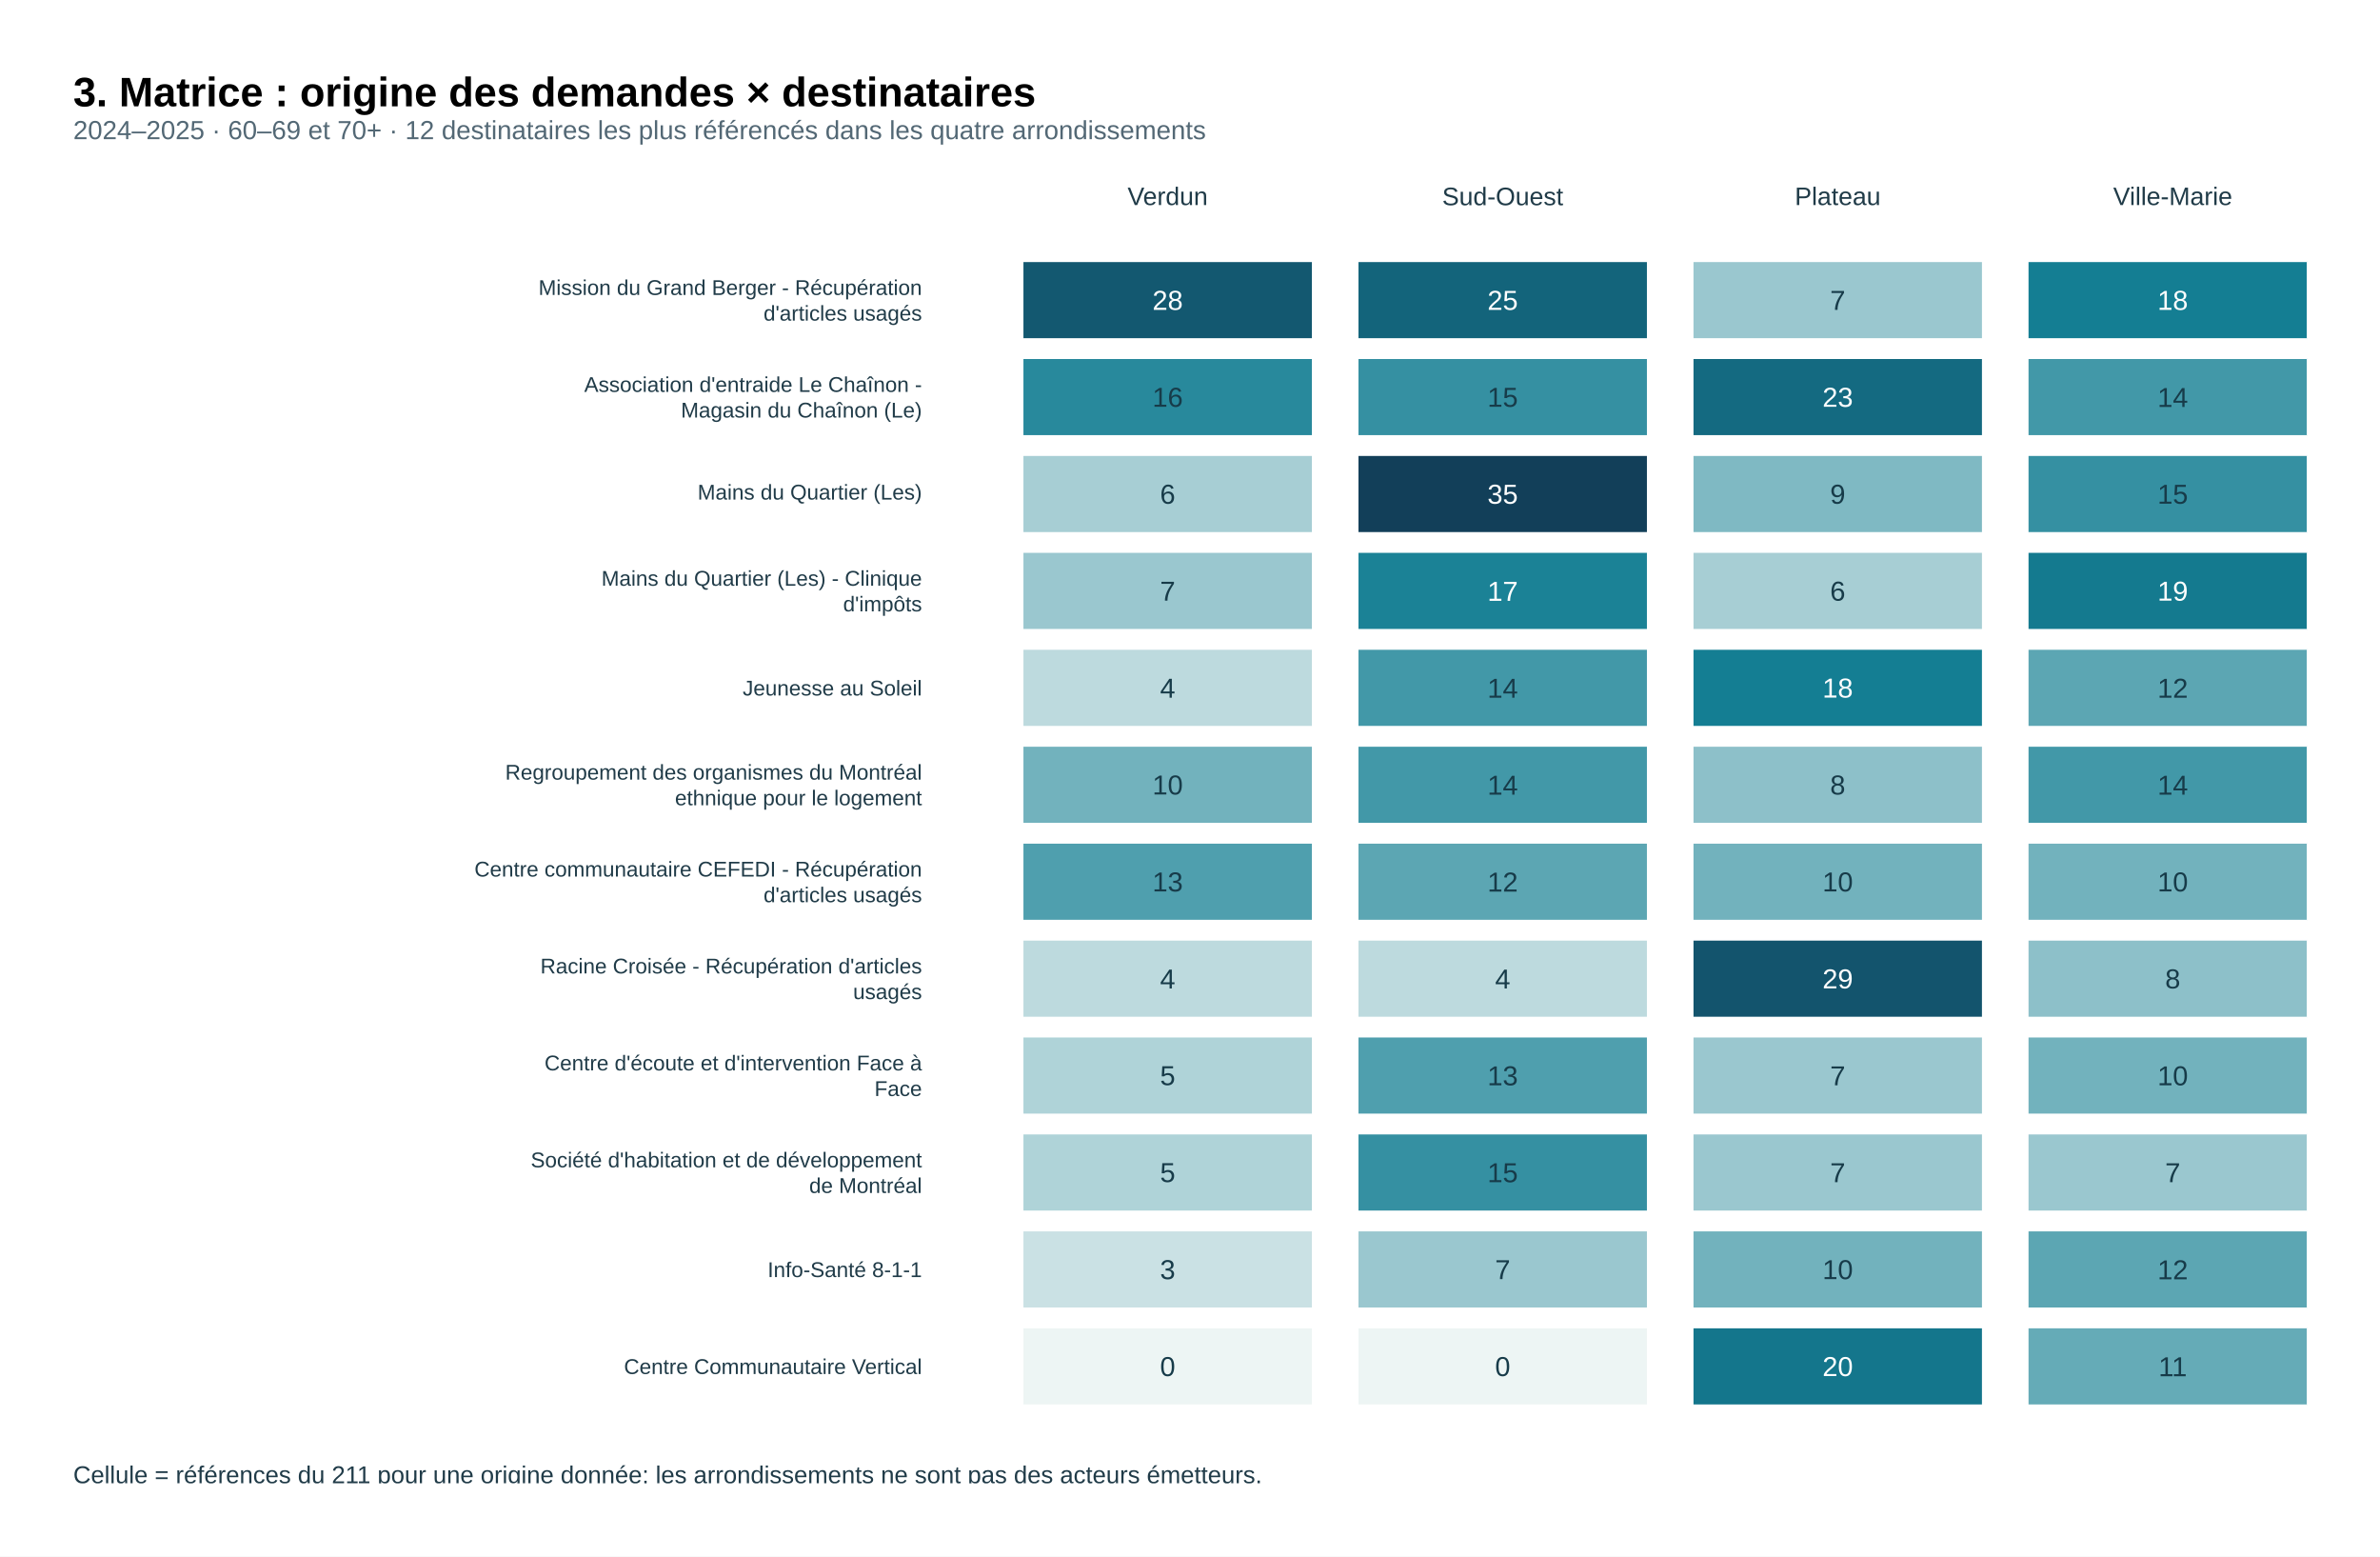
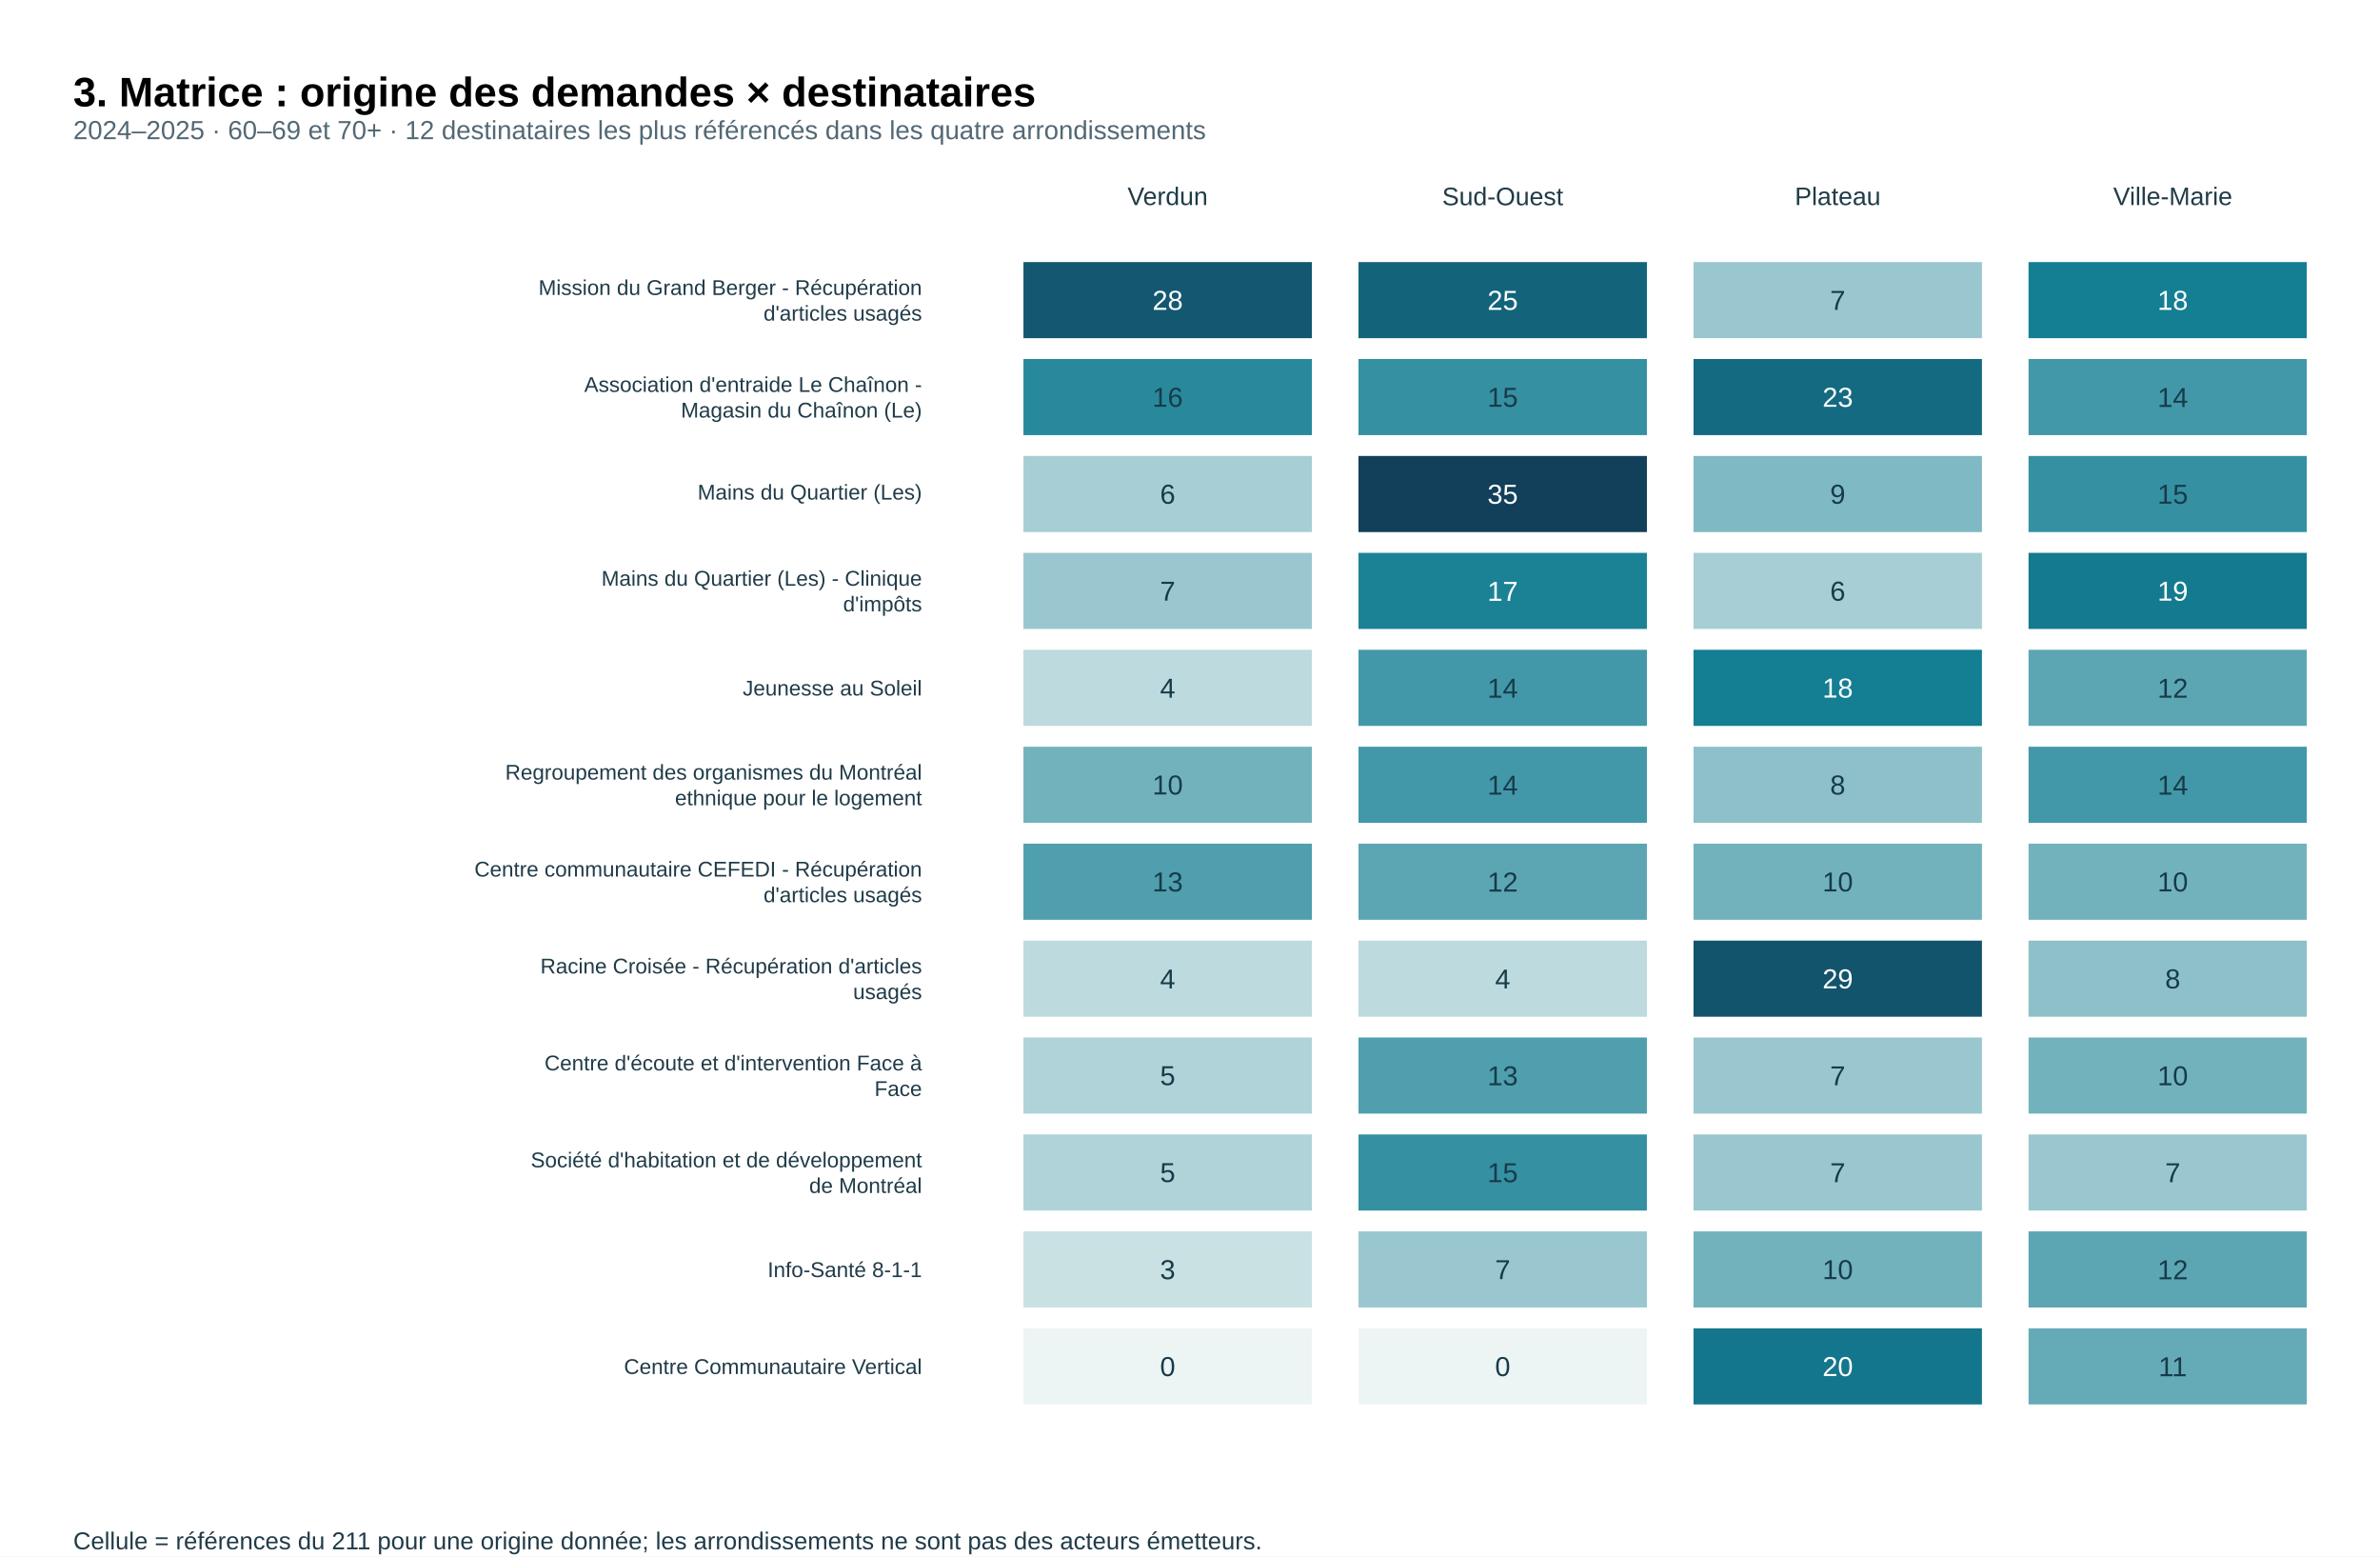
<svg xmlns="http://www.w3.org/2000/svg" width="936.00pt" height="612.00pt" viewBox="0 0 936.00 612.00">
  <g class="svglite">
    <defs>
      <style type="text/css">
    .svglite line, .svglite polyline, .svglite polygon, .svglite path, .svglite rect, .svglite circle {
      fill: none;
      stroke: #000000;
      stroke-linecap: round;
      stroke-linejoin: round;
      stroke-miterlimit: 10.00;
    }
    .svglite text {
      white-space: pre;
    }
    .svglite g.glyphgroup path {
      fill: inherit;
      stroke: none;
    }
  </style>
    </defs>
    <rect width="100%" height="100%" style="stroke: none; fill: #FFFFFF;" />
    <defs>
      <clipPath id="cpMC4wMHw5MzYuMDB8MC4wMHw2MTIuMDA=">
        <rect x="0.00" y="0.00" width="936.00" height="612.00" />
      </clipPath>
    </defs>
    <g clip-path="url(#cpMC4wMHw5MzYuMDB8MC4wMHw2MTIuMDA=)">
      <text x="28.80" y="41.80" style="font-size: 16.20px; font-weight: bold; font-family: &quot;Arial&quot;;" textLength="378.30px" lengthAdjust="spacingAndGlyphs">3. Matrice : origine des demandes × destinataires</text>
      <text x="28.80" y="54.72" style="font-size: 10.32px;fill: #536875; font-family: &quot;Arial&quot;;" textLength="445.05px" lengthAdjust="spacingAndGlyphs">2024–2025 · 60–69 et 70+ · 12 destinataires les plus référencés dans les quatre arrondissements</text>
    </g>
    <defs>
      <clipPath id="cpMjguODB8OTA3LjIwfDcyLjAwfDU4My4yMA==">
        <rect x="28.80" y="72.00" width="878.40" height="511.20" />
      </clipPath>
    </defs>
    <g clip-path="url(#cpMjguODB8OTA3LjIwfDcyLjAwfDU4My4yMA==)">
      <text x="362.59" y="115.97" text-anchor="end" style="font-size: 8.40px;fill: #203B48; font-family: &quot;Arial&quot;;" textLength="150.73px" lengthAdjust="spacingAndGlyphs">Mission du Grand Berger - Récupération</text>
      <text x="362.59" y="126.05" text-anchor="end" style="font-size: 8.40px;fill: #203B48; font-family: &quot;Arial&quot;;" textLength="62.30px" lengthAdjust="spacingAndGlyphs">d'articles usagés</text>
      <rect x="402.12" y="102.67" width="114.19" height="30.67" style="stroke-width: 0.75; stroke: #FFFFFF; fill: #135870;" />
      <text x="459.22" y="121.82" text-anchor="middle" style="font-size: 10.80px;fill: #FFFFFF; font-family: &quot;Arial&quot;;" textLength="12.00px" lengthAdjust="spacingAndGlyphs">28</text>
      <rect x="533.88" y="102.67" width="114.19" height="30.67" style="stroke-width: 0.75; stroke: #FFFFFF; fill: #13647B;" />
      <text x="590.98" y="121.82" text-anchor="middle" style="font-size: 10.80px;fill: #FFFFFF; font-family: &quot;Arial&quot;;" textLength="12.00px" lengthAdjust="spacingAndGlyphs">25</text>
      <rect x="665.64" y="102.67" width="114.19" height="30.67" style="stroke-width: 0.75; stroke: #FFFFFF; fill: #9AC7CF;" />
      <text x="722.74" y="121.82" text-anchor="middle" style="font-size: 10.80px;fill: #173B49; font-family: &quot;Arial&quot;;" textLength="6.00px" lengthAdjust="spacingAndGlyphs">7</text>
      <rect x="797.40" y="102.67" width="114.19" height="30.67" style="stroke-width: 0.75; stroke: #FFFFFF; fill: #147E93;" />
      <text x="854.50" y="121.82" text-anchor="middle" style="font-size: 10.80px;fill: #FFFFFF; font-family: &quot;Arial&quot;;" textLength="12.00px" lengthAdjust="spacingAndGlyphs">18</text>
      <text x="362.59" y="154.08" text-anchor="end" style="font-size: 8.40px;fill: #203B48; font-family: &quot;Arial&quot;;" textLength="132.77px" lengthAdjust="spacingAndGlyphs">Association d'entraide Le Chaînon -</text>
      <text x="362.59" y="164.16" text-anchor="end" style="font-size: 8.40px;fill: #203B48; font-family: &quot;Arial&quot;;" textLength="94.75px" lengthAdjust="spacingAndGlyphs">Magasin du Chaînon (Le)</text>
      <rect x="402.12" y="140.78" width="114.19" height="30.67" style="stroke-width: 0.75; stroke: #FFFFFF; fill: #28899C;" />
      <text x="459.22" y="159.93" text-anchor="middle" style="font-size: 10.80px;fill: #173B49; font-family: &quot;Arial&quot;;" textLength="12.00px" lengthAdjust="spacingAndGlyphs">16</text>
      <rect x="533.88" y="140.78" width="114.19" height="30.67" style="stroke-width: 0.75; stroke: #FFFFFF; fill: #3590A2;" />
      <text x="590.98" y="159.93" text-anchor="middle" style="font-size: 10.80px;fill: #173B49; font-family: &quot;Arial&quot;;" textLength="12.00px" lengthAdjust="spacingAndGlyphs">15</text>
      <rect x="665.64" y="140.78" width="114.19" height="30.67" style="stroke-width: 0.75; stroke: #FFFFFF; fill: #146A81;" />
      <text x="722.74" y="159.93" text-anchor="middle" style="font-size: 10.80px;fill: #FFFFFF; font-family: &quot;Arial&quot;;" textLength="12.00px" lengthAdjust="spacingAndGlyphs">23</text>
      <rect x="797.40" y="140.78" width="114.19" height="30.67" style="stroke-width: 0.75; stroke: #FFFFFF; fill: #4298A8;" />
      <text x="854.50" y="160.00" text-anchor="middle" style="font-size: 10.80px;fill: #173B49; font-family: &quot;Arial&quot;;" textLength="12.00px" lengthAdjust="spacingAndGlyphs">14</text>
      <text x="362.59" y="196.40" text-anchor="end" style="font-size: 8.40px;fill: #203B48; font-family: &quot;Arial&quot;;" textLength="88.19px" lengthAdjust="spacingAndGlyphs">Mains du Quartier (Les)</text>
      <rect x="402.12" y="178.89" width="114.19" height="30.67" style="stroke-width: 0.75; stroke: #FFFFFF; fill: #A7CED4;" />
      <text x="459.22" y="198.04" text-anchor="middle" style="font-size: 10.80px;fill: #173B49; font-family: &quot;Arial&quot;;" textLength="6.00px" lengthAdjust="spacingAndGlyphs">6</text>
      <rect x="533.88" y="178.89" width="114.19" height="30.67" style="stroke-width: 0.75; stroke: #FFFFFF; fill: #123F59;" />
      <text x="590.98" y="198.04" text-anchor="middle" style="font-size: 10.80px;fill: #FFFFFF; font-family: &quot;Arial&quot;;" textLength="12.00px" lengthAdjust="spacingAndGlyphs">35</text>
      <rect x="665.64" y="178.89" width="114.19" height="30.67" style="stroke-width: 0.75; stroke: #FFFFFF; fill: #7FB9C3;" />
      <text x="722.74" y="198.04" text-anchor="middle" style="font-size: 10.80px;fill: #173B49; font-family: &quot;Arial&quot;;" textLength="6.00px" lengthAdjust="spacingAndGlyphs">9</text>
      <rect x="797.40" y="178.89" width="114.19" height="30.67" style="stroke-width: 0.75; stroke: #FFFFFF; fill: #3590A2;" />
      <text x="854.50" y="198.04" text-anchor="middle" style="font-size: 10.80px;fill: #173B49; font-family: &quot;Arial&quot;;" textLength="12.00px" lengthAdjust="spacingAndGlyphs">15</text>
      <text x="362.59" y="230.29" text-anchor="end" style="font-size: 8.40px;fill: #203B48; font-family: &quot;Arial&quot;;" textLength="125.97px" lengthAdjust="spacingAndGlyphs">Mains du Quartier (Les) - Clinique</text>
      <text x="362.59" y="240.37" text-anchor="end" style="font-size: 8.40px;fill: #203B48; font-family: &quot;Arial&quot;;" textLength="31.00px" lengthAdjust="spacingAndGlyphs">d'impôts</text>
      <rect x="402.12" y="216.99" width="114.19" height="30.67" style="stroke-width: 0.75; stroke: #FFFFFF; fill: #9AC7CF;" />
      <text x="459.22" y="236.15" text-anchor="middle" style="font-size: 10.80px;fill: #173B49; font-family: &quot;Arial&quot;;" textLength="6.00px" lengthAdjust="spacingAndGlyphs">7</text>
      <rect x="533.88" y="216.99" width="114.19" height="30.67" style="stroke-width: 0.75; stroke: #FFFFFF; fill: #1B8296;" />
      <text x="590.98" y="236.21" text-anchor="middle" style="font-size: 10.80px;fill: #FFFFFF; font-family: &quot;Arial&quot;;" textLength="12.00px" lengthAdjust="spacingAndGlyphs">17</text>
      <rect x="665.64" y="216.99" width="114.19" height="30.67" style="stroke-width: 0.75; stroke: #FFFFFF; fill: #A7CED4;" />
      <text x="722.74" y="236.15" text-anchor="middle" style="font-size: 10.80px;fill: #173B49; font-family: &quot;Arial&quot;;" textLength="6.00px" lengthAdjust="spacingAndGlyphs">6</text>
      <rect x="797.40" y="216.99" width="114.19" height="30.67" style="stroke-width: 0.75; stroke: #FFFFFF; fill: #147A8F;" />
      <text x="854.50" y="236.15" text-anchor="middle" style="font-size: 10.80px;fill: #FFFFFF; font-family: &quot;Arial&quot;;" textLength="12.00px" lengthAdjust="spacingAndGlyphs">19</text>
      <text x="362.59" y="273.44" text-anchor="end" style="font-size: 8.40px;fill: #203B48; font-family: &quot;Arial&quot;;" textLength="70.48px" lengthAdjust="spacingAndGlyphs">Jeunesse au Soleil</text>
      <rect x="402.12" y="255.10" width="114.19" height="30.67" style="stroke-width: 0.75; stroke: #FFFFFF; fill: #BDDADE;" />
      <text x="459.22" y="274.30" text-anchor="middle" style="font-size: 10.80px;fill: #173B49; font-family: &quot;Arial&quot;;" textLength="6.00px" lengthAdjust="spacingAndGlyphs">4</text>
      <rect x="533.88" y="255.10" width="114.19" height="30.67" style="stroke-width: 0.75; stroke: #FFFFFF; fill: #4298A8;" />
      <text x="590.98" y="274.32" text-anchor="middle" style="font-size: 10.80px;fill: #173B49; font-family: &quot;Arial&quot;;" textLength="12.00px" lengthAdjust="spacingAndGlyphs">14</text>
      <rect x="665.64" y="255.10" width="114.19" height="30.67" style="stroke-width: 0.75; stroke: #FFFFFF; fill: #147E93;" />
      <text x="722.74" y="274.25" text-anchor="middle" style="font-size: 10.80px;fill: #FFFFFF; font-family: &quot;Arial&quot;;" textLength="12.00px" lengthAdjust="spacingAndGlyphs">18</text>
      <rect x="797.40" y="255.10" width="114.19" height="30.67" style="stroke-width: 0.75; stroke: #FFFFFF; fill: #5CA6B3;" />
      <text x="854.50" y="274.32" text-anchor="middle" style="font-size: 10.80px;fill: #173B49; font-family: &quot;Arial&quot;;" textLength="12.00px" lengthAdjust="spacingAndGlyphs">12</text>
      <text x="362.59" y="306.51" text-anchor="end" style="font-size: 8.40px;fill: #203B48; font-family: &quot;Arial&quot;;" textLength="163.81px" lengthAdjust="spacingAndGlyphs">Regroupement des organismes du Montréal</text>
      <text x="362.59" y="316.59" text-anchor="end" style="font-size: 8.40px;fill: #203B48; font-family: &quot;Arial&quot;;" textLength="97.08px" lengthAdjust="spacingAndGlyphs">ethnique pour le logement</text>
      <rect x="402.12" y="293.21" width="114.19" height="30.67" style="stroke-width: 0.75; stroke: #FFFFFF; fill: #72B2BD;" />
      <text x="459.22" y="312.36" text-anchor="middle" style="font-size: 10.80px;fill: #173B49; font-family: &quot;Arial&quot;;" textLength="12.00px" lengthAdjust="spacingAndGlyphs">10</text>
      <rect x="533.88" y="293.21" width="114.19" height="30.67" style="stroke-width: 0.75; stroke: #FFFFFF; fill: #4298A8;" />
      <text x="590.98" y="312.43" text-anchor="middle" style="font-size: 10.80px;fill: #173B49; font-family: &quot;Arial&quot;;" textLength="12.00px" lengthAdjust="spacingAndGlyphs">14</text>
      <rect x="665.64" y="293.21" width="114.19" height="30.67" style="stroke-width: 0.75; stroke: #FFFFFF; fill: #8DC0C9;" />
      <text x="722.74" y="312.36" text-anchor="middle" style="font-size: 10.80px;fill: #173B49; font-family: &quot;Arial&quot;;" textLength="6.00px" lengthAdjust="spacingAndGlyphs">8</text>
      <rect x="797.40" y="293.21" width="114.19" height="30.67" style="stroke-width: 0.75; stroke: #FFFFFF; fill: #4298A8;" />
      <text x="854.50" y="312.43" text-anchor="middle" style="font-size: 10.80px;fill: #173B49; font-family: &quot;Arial&quot;;" textLength="12.00px" lengthAdjust="spacingAndGlyphs">14</text>
      <text x="362.59" y="344.62" text-anchor="end" style="font-size: 8.40px;fill: #203B48; font-family: &quot;Arial&quot;;" textLength="175.89px" lengthAdjust="spacingAndGlyphs">Centre communautaire CEFEDI - Récupération</text>
      <text x="362.59" y="354.70" text-anchor="end" style="font-size: 8.40px;fill: #203B48; font-family: &quot;Arial&quot;;" textLength="62.30px" lengthAdjust="spacingAndGlyphs">d'articles usagés</text>
      <rect x="402.12" y="331.32" width="114.19" height="30.67" style="stroke-width: 0.75; stroke: #FFFFFF; fill: #4F9FAE;" />
      <text x="459.22" y="350.47" text-anchor="middle" style="font-size: 10.80px;fill: #173B49; font-family: &quot;Arial&quot;;" textLength="12.00px" lengthAdjust="spacingAndGlyphs">13</text>
      <rect x="533.88" y="331.32" width="114.19" height="30.67" style="stroke-width: 0.75; stroke: #FFFFFF; fill: #5CA6B3;" />
      <text x="590.98" y="350.53" text-anchor="middle" style="font-size: 10.80px;fill: #173B49; font-family: &quot;Arial&quot;;" textLength="12.00px" lengthAdjust="spacingAndGlyphs">12</text>
      <rect x="665.64" y="331.32" width="114.19" height="30.67" style="stroke-width: 0.75; stroke: #FFFFFF; fill: #72B2BD;" />
      <text x="722.74" y="350.47" text-anchor="middle" style="font-size: 10.80px;fill: #173B49; font-family: &quot;Arial&quot;;" textLength="12.00px" lengthAdjust="spacingAndGlyphs">10</text>
      <rect x="797.40" y="331.32" width="114.19" height="30.67" style="stroke-width: 0.75; stroke: #FFFFFF; fill: #72B2BD;" />
      <text x="854.50" y="350.47" text-anchor="middle" style="font-size: 10.80px;fill: #173B49; font-family: &quot;Arial&quot;;" textLength="12.00px" lengthAdjust="spacingAndGlyphs">10</text>
      <text x="362.59" y="382.72" text-anchor="end" style="font-size: 8.40px;fill: #203B48; font-family: &quot;Arial&quot;;" textLength="150.02px" lengthAdjust="spacingAndGlyphs">Racine Croisée - Récupération d'articles</text>
      <text x="362.59" y="392.80" text-anchor="end" style="font-size: 8.40px;fill: #203B48; font-family: &quot;Arial&quot;;" textLength="27.09px" lengthAdjust="spacingAndGlyphs">usagés</text>
      <rect x="402.12" y="369.43" width="114.19" height="30.67" style="stroke-width: 0.75; stroke: #FFFFFF; fill: #BDDADE;" />
      <text x="459.22" y="388.63" text-anchor="middle" style="font-size: 10.80px;fill: #173B49; font-family: &quot;Arial&quot;;" textLength="6.00px" lengthAdjust="spacingAndGlyphs">4</text>
      <rect x="533.88" y="369.43" width="114.19" height="30.67" style="stroke-width: 0.75; stroke: #FFFFFF; fill: #BDDADE;" />
      <text x="590.98" y="388.63" text-anchor="middle" style="font-size: 10.80px;fill: #173B49; font-family: &quot;Arial&quot;;" textLength="6.00px" lengthAdjust="spacingAndGlyphs">4</text>
      <rect x="665.64" y="369.43" width="114.19" height="30.67" style="stroke-width: 0.75; stroke: #FFFFFF; fill: #13546D;" />
      <text x="722.74" y="388.58" text-anchor="middle" style="font-size: 10.80px;fill: #FFFFFF; font-family: &quot;Arial&quot;;" textLength="12.00px" lengthAdjust="spacingAndGlyphs">29</text>
      <rect x="797.40" y="369.43" width="114.19" height="30.67" style="stroke-width: 0.75; stroke: #FFFFFF; fill: #8DC0C9;" />
      <text x="854.50" y="388.58" text-anchor="middle" style="font-size: 10.80px;fill: #173B49; font-family: &quot;Arial&quot;;" textLength="6.00px" lengthAdjust="spacingAndGlyphs">8</text>
      <text x="362.59" y="420.83" text-anchor="end" style="font-size: 8.40px;fill: #203B48; font-family: &quot;Arial&quot;;" textLength="148.38px" lengthAdjust="spacingAndGlyphs">Centre d'écoute et d'intervention Face à</text>
      <text x="362.59" y="430.91" text-anchor="end" style="font-size: 8.40px;fill: #203B48; font-family: &quot;Arial&quot;;" textLength="18.67px" lengthAdjust="spacingAndGlyphs">Face</text>
      <rect x="402.12" y="407.53" width="114.19" height="30.67" style="stroke-width: 0.75; stroke: #FFFFFF; fill: #AFD3D8;" />
      <text x="459.22" y="426.62" text-anchor="middle" style="font-size: 10.80px;fill: #173B49; font-family: &quot;Arial&quot;;" textLength="6.00px" lengthAdjust="spacingAndGlyphs">5</text>
      <rect x="533.88" y="407.53" width="114.19" height="30.67" style="stroke-width: 0.75; stroke: #FFFFFF; fill: #4F9FAE;" />
      <text x="590.98" y="426.69" text-anchor="middle" style="font-size: 10.80px;fill: #173B49; font-family: &quot;Arial&quot;;" textLength="12.00px" lengthAdjust="spacingAndGlyphs">13</text>
      <rect x="665.64" y="407.53" width="114.19" height="30.67" style="stroke-width: 0.75; stroke: #FFFFFF; fill: #9AC7CF;" />
      <text x="722.74" y="426.69" text-anchor="middle" style="font-size: 10.80px;fill: #173B49; font-family: &quot;Arial&quot;;" textLength="6.00px" lengthAdjust="spacingAndGlyphs">7</text>
      <rect x="797.40" y="407.53" width="114.19" height="30.67" style="stroke-width: 0.75; stroke: #FFFFFF; fill: #72B2BD;" />
      <text x="854.50" y="426.69" text-anchor="middle" style="font-size: 10.80px;fill: #173B49; font-family: &quot;Arial&quot;;" textLength="12.00px" lengthAdjust="spacingAndGlyphs">10</text>
      <text x="362.59" y="458.94" text-anchor="end" style="font-size: 8.40px;fill: #203B48; font-family: &quot;Arial&quot;;" textLength="153.77px" lengthAdjust="spacingAndGlyphs">Société d'habitation et de développement</text>
      <text x="362.59" y="469.02" text-anchor="end" style="font-size: 8.40px;fill: #203B48; font-family: &quot;Arial&quot;;" textLength="44.33px" lengthAdjust="spacingAndGlyphs">de Montréal</text>
      <rect x="402.12" y="445.64" width="114.19" height="30.67" style="stroke-width: 0.75; stroke: #FFFFFF; fill: #AFD3D8;" />
      <text x="459.22" y="464.73" text-anchor="middle" style="font-size: 10.80px;fill: #173B49; font-family: &quot;Arial&quot;;" textLength="6.00px" lengthAdjust="spacingAndGlyphs">5</text>
      <rect x="533.88" y="445.64" width="114.19" height="30.67" style="stroke-width: 0.75; stroke: #FFFFFF; fill: #3590A2;" />
      <text x="590.98" y="464.79" text-anchor="middle" style="font-size: 10.80px;fill: #173B49; font-family: &quot;Arial&quot;;" textLength="12.00px" lengthAdjust="spacingAndGlyphs">15</text>
      <rect x="665.64" y="445.64" width="114.19" height="30.67" style="stroke-width: 0.75; stroke: #FFFFFF; fill: #9AC7CF;" />
      <text x="722.74" y="464.79" text-anchor="middle" style="font-size: 10.80px;fill: #173B49; font-family: &quot;Arial&quot;;" textLength="6.00px" lengthAdjust="spacingAndGlyphs">7</text>
      <rect x="797.40" y="445.64" width="114.19" height="30.67" style="stroke-width: 0.75; stroke: #FFFFFF; fill: #9AC7CF;" />
      <text x="854.50" y="464.79" text-anchor="middle" style="font-size: 10.80px;fill: #173B49; font-family: &quot;Arial&quot;;" textLength="6.00px" lengthAdjust="spacingAndGlyphs">7</text>
      <text x="362.59" y="502.09" text-anchor="end" style="font-size: 8.40px;fill: #203B48; font-family: &quot;Arial&quot;;" textLength="60.67px" lengthAdjust="spacingAndGlyphs">Info-Santé 8-1-1</text>
      <rect x="402.12" y="483.75" width="114.19" height="30.67" style="stroke-width: 0.75; stroke: #FFFFFF; fill: #CAE1E4;" />
      <text x="459.22" y="502.90" text-anchor="middle" style="font-size: 10.80px;fill: #173B49; font-family: &quot;Arial&quot;;" textLength="6.00px" lengthAdjust="spacingAndGlyphs">3</text>
      <rect x="533.88" y="483.75" width="114.19" height="30.67" style="stroke-width: 0.75; stroke: #FFFFFF; fill: #9AC7CF;" />
      <text x="590.98" y="502.90" text-anchor="middle" style="font-size: 10.80px;fill: #173B49; font-family: &quot;Arial&quot;;" textLength="6.00px" lengthAdjust="spacingAndGlyphs">7</text>
      <rect x="665.64" y="483.75" width="114.19" height="30.67" style="stroke-width: 0.75; stroke: #FFFFFF; fill: #72B2BD;" />
      <text x="722.74" y="502.90" text-anchor="middle" style="font-size: 10.80px;fill: #173B49; font-family: &quot;Arial&quot;;" textLength="12.00px" lengthAdjust="spacingAndGlyphs">10</text>
      <rect x="797.40" y="483.75" width="114.19" height="30.67" style="stroke-width: 0.75; stroke: #FFFFFF; fill: #5CA6B3;" />
      <text x="854.50" y="502.97" text-anchor="middle" style="font-size: 10.80px;fill: #173B49; font-family: &quot;Arial&quot;;" textLength="12.00px" lengthAdjust="spacingAndGlyphs">12</text>
      <text x="362.59" y="540.20" text-anchor="end" style="font-size: 8.40px;fill: #203B48; font-family: &quot;Arial&quot;;" textLength="117.09px" lengthAdjust="spacingAndGlyphs">Centre Communautaire Vertical</text>
      <rect x="402.12" y="521.86" width="114.19" height="30.67" style="stroke-width: 0.75; stroke: #FFFFFF; fill: #EDF5F4;" />
      <text x="459.22" y="541.01" text-anchor="middle" style="font-size: 10.80px;fill: #173B49; font-family: &quot;Arial&quot;;" textLength="6.00px" lengthAdjust="spacingAndGlyphs">0</text>
      <rect x="533.88" y="521.86" width="114.19" height="30.67" style="stroke-width: 0.75; stroke: #FFFFFF; fill: #EDF5F4;" />
      <text x="590.98" y="541.01" text-anchor="middle" style="font-size: 10.80px;fill: #173B49; font-family: &quot;Arial&quot;;" textLength="6.00px" lengthAdjust="spacingAndGlyphs">0</text>
      <rect x="665.64" y="521.86" width="114.19" height="30.67" style="stroke-width: 0.75; stroke: #FFFFFF; fill: #14768C;" />
      <text x="722.74" y="541.01" text-anchor="middle" style="font-size: 10.80px;fill: #FFFFFF; font-family: &quot;Arial&quot;;" textLength="12.00px" lengthAdjust="spacingAndGlyphs">20</text>
      <rect x="797.40" y="521.86" width="114.19" height="30.67" style="stroke-width: 0.75; stroke: #FFFFFF; fill: #65ABB7;" />
      <text x="854.50" y="541.07" text-anchor="middle" style="font-size: 10.80px;fill: #173B49; font-family: &quot;Arial&quot;;" textLength="11.20px" lengthAdjust="spacingAndGlyphs">11</text>
      <text x="459.22" y="80.62" text-anchor="middle" style="font-size: 9.96px;fill: #203B48; font-family: &quot;Arial&quot;;" textLength="31.53px" lengthAdjust="spacingAndGlyphs">Verdun</text>
      <text x="590.98" y="80.68" text-anchor="middle" style="font-size: 9.96px;fill: #203B48; font-family: &quot;Arial&quot;;" textLength="47.56px" lengthAdjust="spacingAndGlyphs">Sud-Ouest</text>
      <text x="722.74" y="80.62" text-anchor="middle" style="font-size: 9.96px;fill: #203B48; font-family: &quot;Arial&quot;;" textLength="33.75px" lengthAdjust="spacingAndGlyphs">Plateau</text>
      <text x="854.50" y="80.62" text-anchor="middle" style="font-size: 9.96px;fill: #203B48; font-family: &quot;Arial&quot;;" textLength="46.84px" lengthAdjust="spacingAndGlyphs">Ville-Marie</text>
-       <text x="28.80" y="583.13" style="font-size: 9.60px;fill: #203B48; font-family: &quot;Arial&quot;;" textLength="466.91px" lengthAdjust="spacingAndGlyphs">Cellule = références du 211 pour une origine donnée; les arrondissements ne sont pas des acteurs émetteurs.</text>
+     </g>
+     <g clip-path="url(#cpMC4wMHw5MzYuMDB8MC4wMHw2MTIuMDA=)">
+       <text x="28.80" y="609.12" style="font-size: 9.60px;fill: #203B48; font-family: &quot;Arial&quot;;" textLength="466.91px" lengthAdjust="spacingAndGlyphs">Cellule = références du 211 pour une origine donnée; les arrondissements ne sont pas des acteurs émetteurs.</text>
    </g>
  </g>
</svg>
